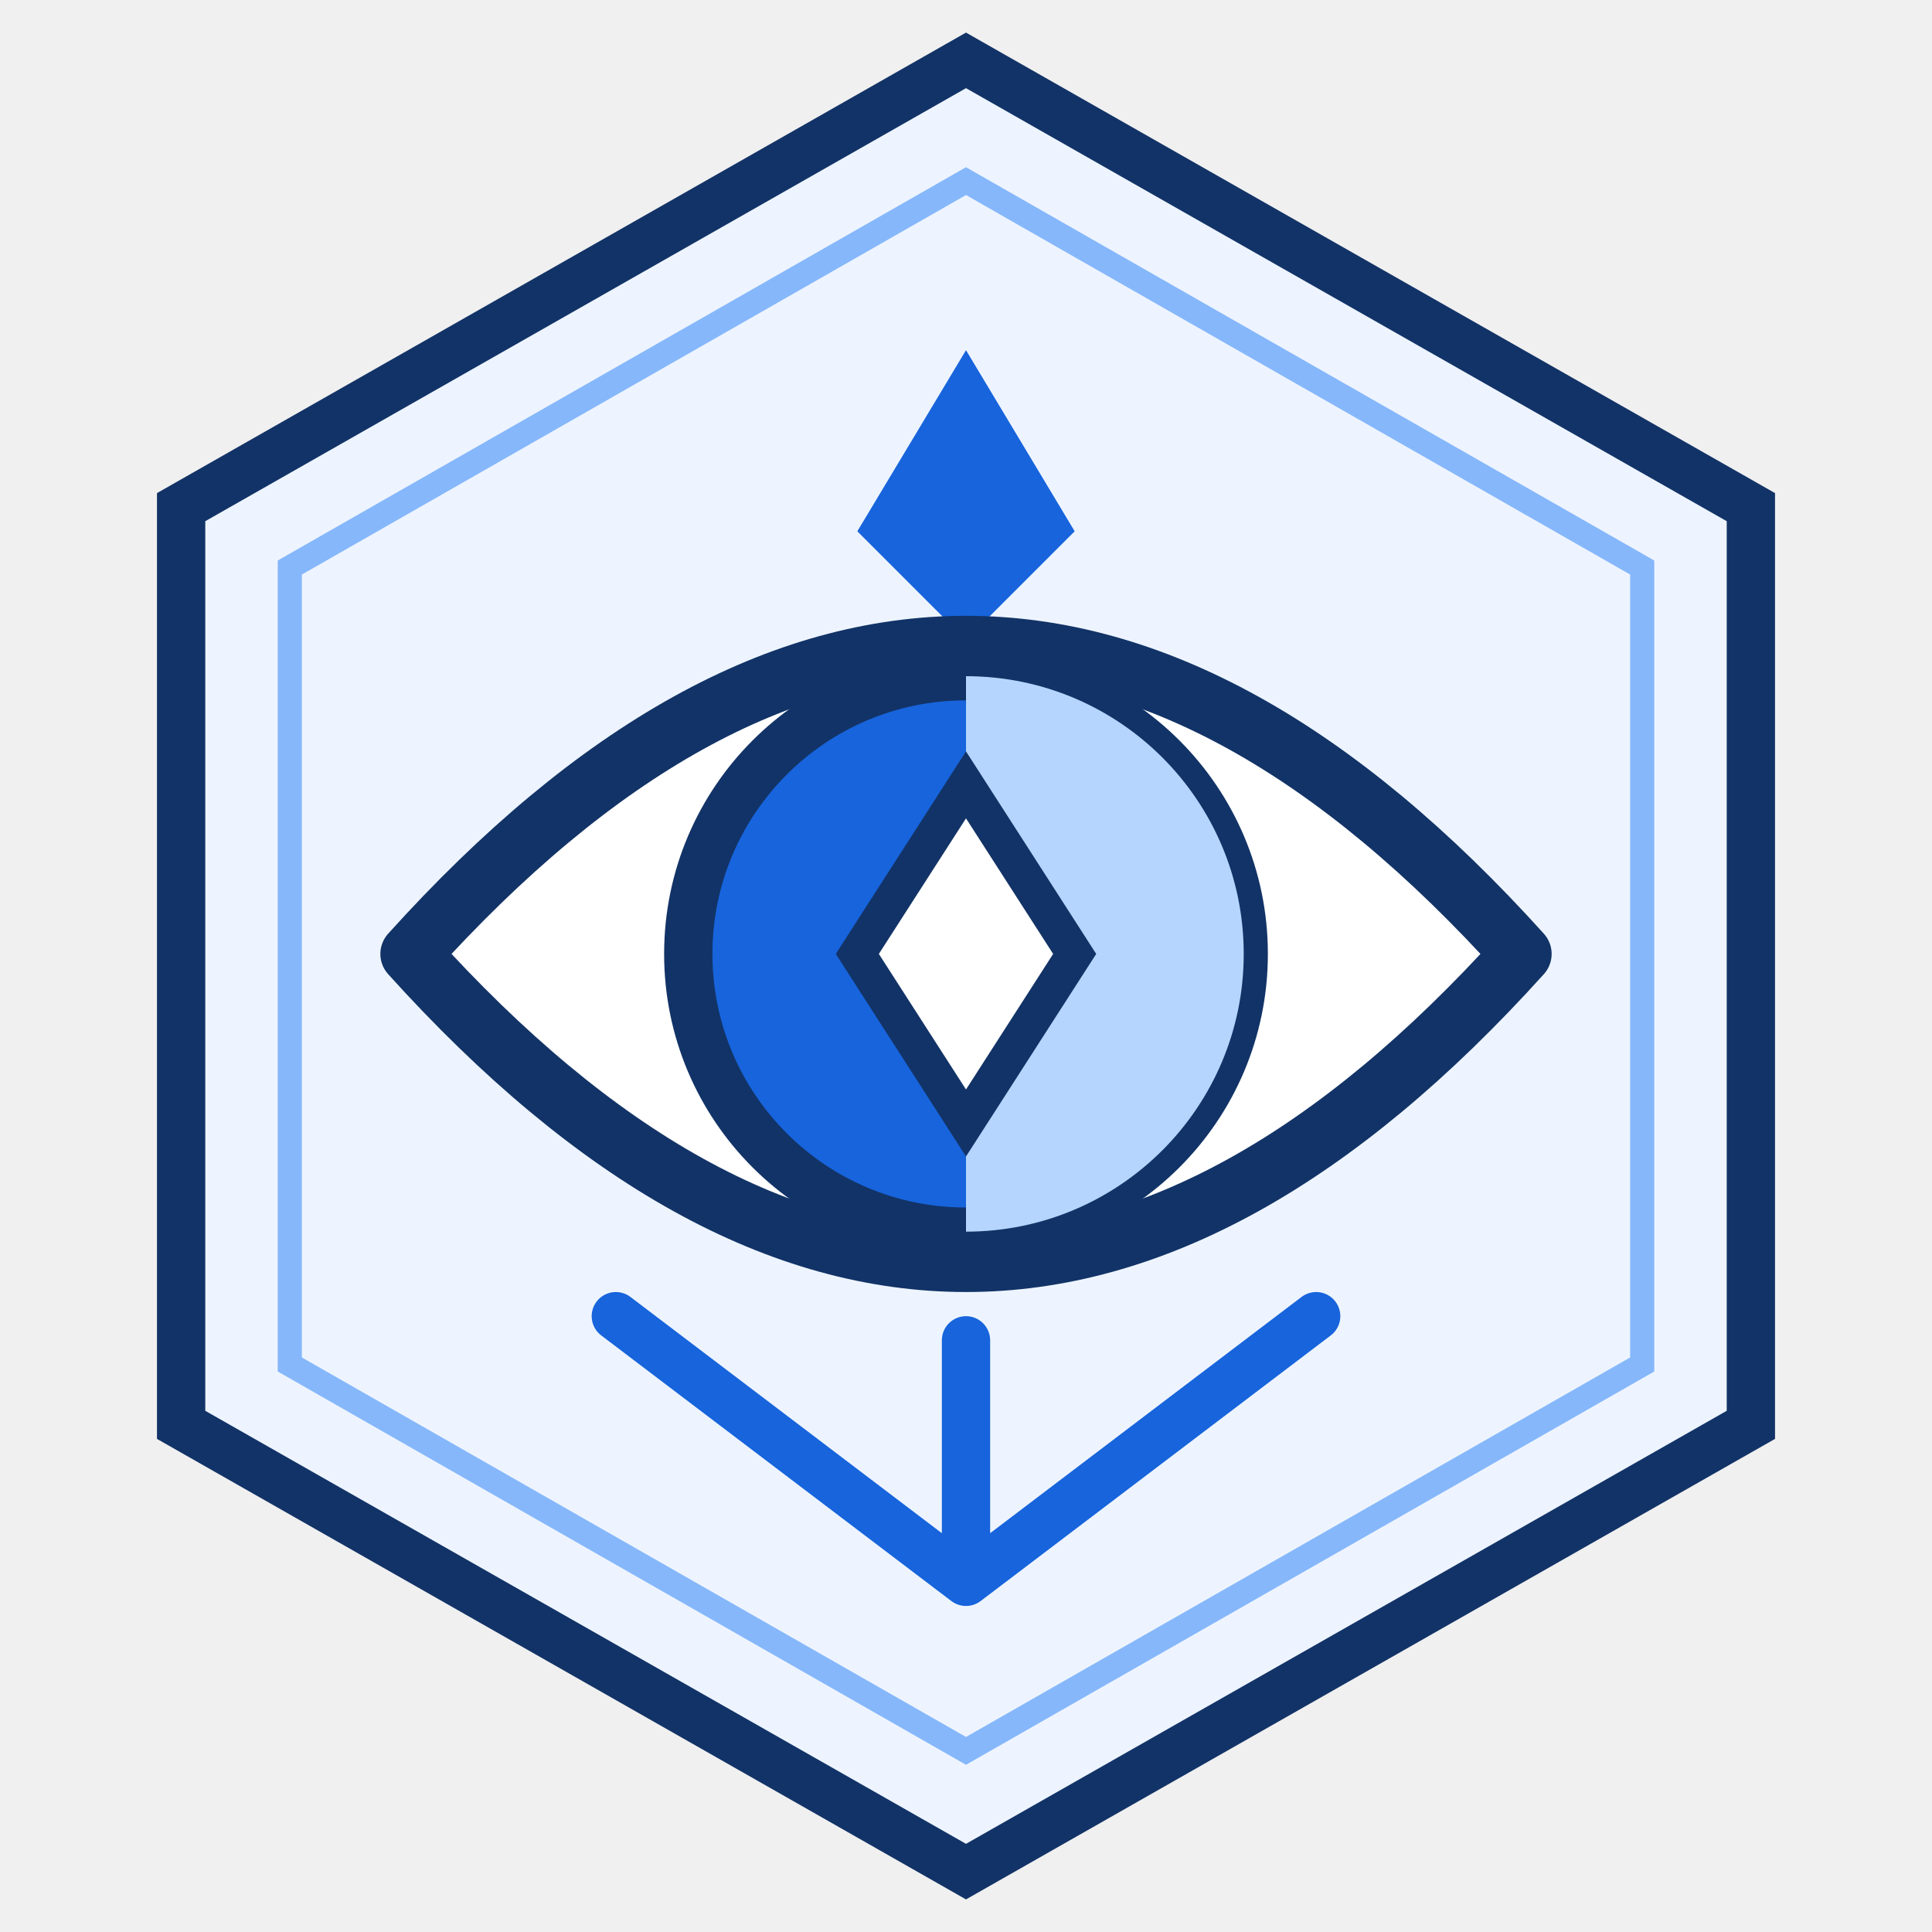
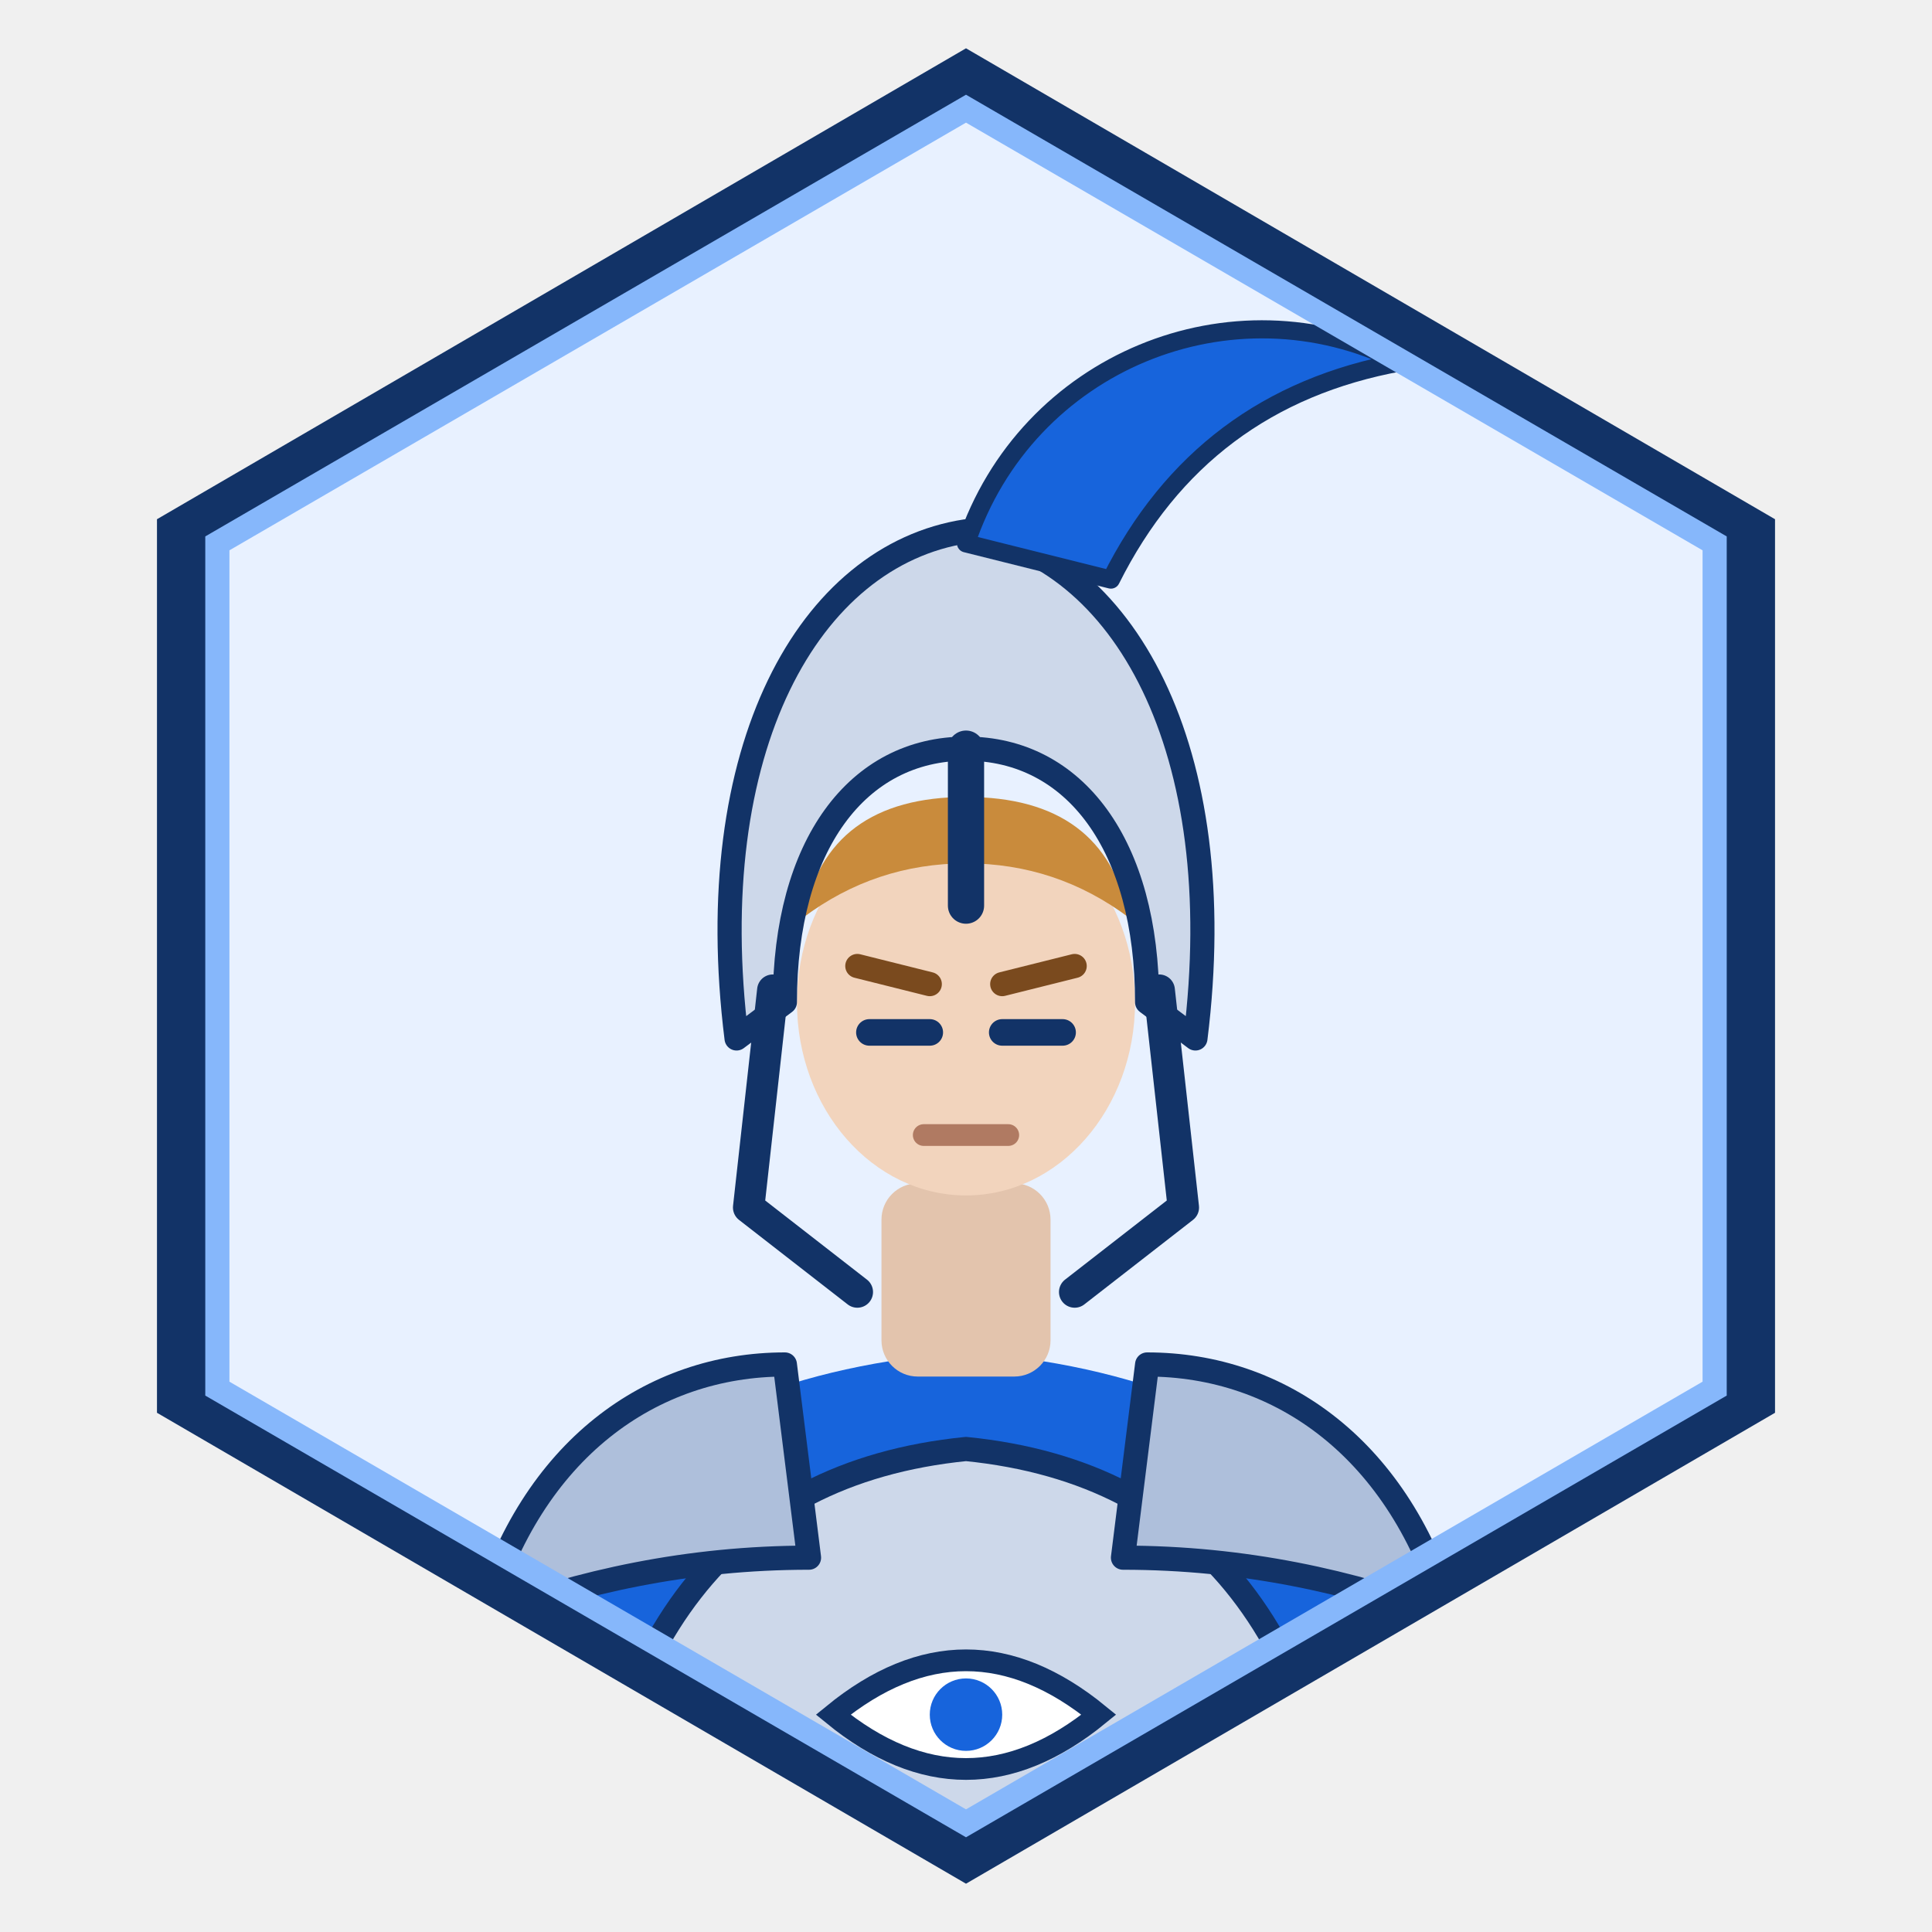
- <svg xmlns="http://www.w3.org/2000/svg" viewBox="0 0 160 160" fill="none">
-   <path d="M80 5 145 42v76l-65 37-65-37V42Z" fill="#edf4ff" stroke="#123367" stroke-width="4" />
-   <path d="m80 15 56 32v66l-56 32-56-32V47Z" stroke="#86b7fb" stroke-width="2" />
-   <path d="m80 29 9 15-9 9-9-9Z" fill="#1764dc" />
-   <path d="M34 79q46-51 92 0-46 51-92 0Z" fill="#fff" stroke="#123367" stroke-width="5" stroke-linejoin="round" />
-   <circle cx="80" cy="79" r="23" fill="#1764dc" stroke="#123367" stroke-width="4" />
-   <path d="M80 56a23 23 0 0 1 0 46Z" fill="#b5d5ff" />
-   <path d="m80 65 9 14-9 14-9-14Z" fill="#fff" stroke="#123367" stroke-width="3" />
-   <path d="m51 109 29 22 29-22M80 111v20" stroke="#1764dc" stroke-width="4" stroke-linecap="round" stroke-linejoin="round" />
+ <svg xmlns="http://www.w3.org/2000/svg" viewBox="0 0 160 160">
+   <defs>
+     <clipPath id="hex">
+       <path d="m80 9 62 36v70l-62 36-62-36V45Z" />
+     </clipPath>
+   </defs>
+   <path d="m80 4 67 39v74l-67 39-67-39V43Z" fill="#123367" />
+   <path d="m80 9 62 36v70l-62 36-62-36V45Z" fill="#e8f1ff" />
+   <g clip-path="url(#hex)">
+     <path d="M32 160c4-30 20-46 48-48 28 2 44 18 48 48Z" fill="#1764dc" />
+     <path d="M48 160c2-24 12-38 32-40 20 2 30 16 32 40Z" fill="#cdd8ea" stroke="#123367" stroke-width="2" />
+     <path d="M40 134c4-14 14-21 25-21l2 16c-10 0-19 2-27 5ZM120 134c-4-14-14-21-25-21l-2 16c10 0 19 2 27 5Z" fill="#aebfdb" stroke="#123367" stroke-width="2" stroke-linejoin="round" />
+     <path d="M69 142q11-9 22 0-11 9-22 0Z" fill="#fff" stroke="#123367" stroke-width="1.8" />
+     <circle cx="80" cy="142" r="3" fill="#1764dc" />
+     <rect x="73" y="98" width="14" height="16" rx="3" fill="#e3c4ad" />
+     <ellipse cx="80" cy="83" rx="14" ry="16" fill="#f2d4bd" />
+     <path d="M66.5 76q2-10 13.5-10t13.5 10q-6-4.5-13.5-4.5T66.5 76Z" fill="#c98b3c" />
+     <path d="M61 86c-3-24 6-40 19-42 13 2 22 18 19 42l-4-3c0-13-6-21-15-21s-15 8-15 21Z" fill="#cdd8ea" stroke="#123367" stroke-width="2" stroke-linejoin="round" />
+     <path d="M64 82l-2 18 9 7M96 82l2 18-9 7" fill="none" stroke="#123367" stroke-width="2.6" stroke-linejoin="round" stroke-linecap="round" />
+     <path d="M80 62v13" stroke="#123367" stroke-width="3" stroke-linecap="round" />
+     <path d="M80 45c5-15 22-22 36-15-11 2-19 8-24 18Z" fill="#1764dc" stroke="#123367" stroke-width="1.5" stroke-linejoin="round" />
+     <path d="M71 80l6 1.5M89 80l-6 1.5" stroke="#7a4a1e" stroke-width="2" stroke-linecap="round" />
+     <path d="M72 85.5h5M83 85.5h5" stroke="#123367" stroke-width="2.2" stroke-linecap="round" />
+     <path d="M76.5 94h7" stroke="#b07a62" stroke-width="1.8" stroke-linecap="round" />
+   </g>
+   <path d="m80 9 62 36v70l-62 36-62-36V45Z" fill="none" stroke="#86b7fb" stroke-width="2" />
</svg>
